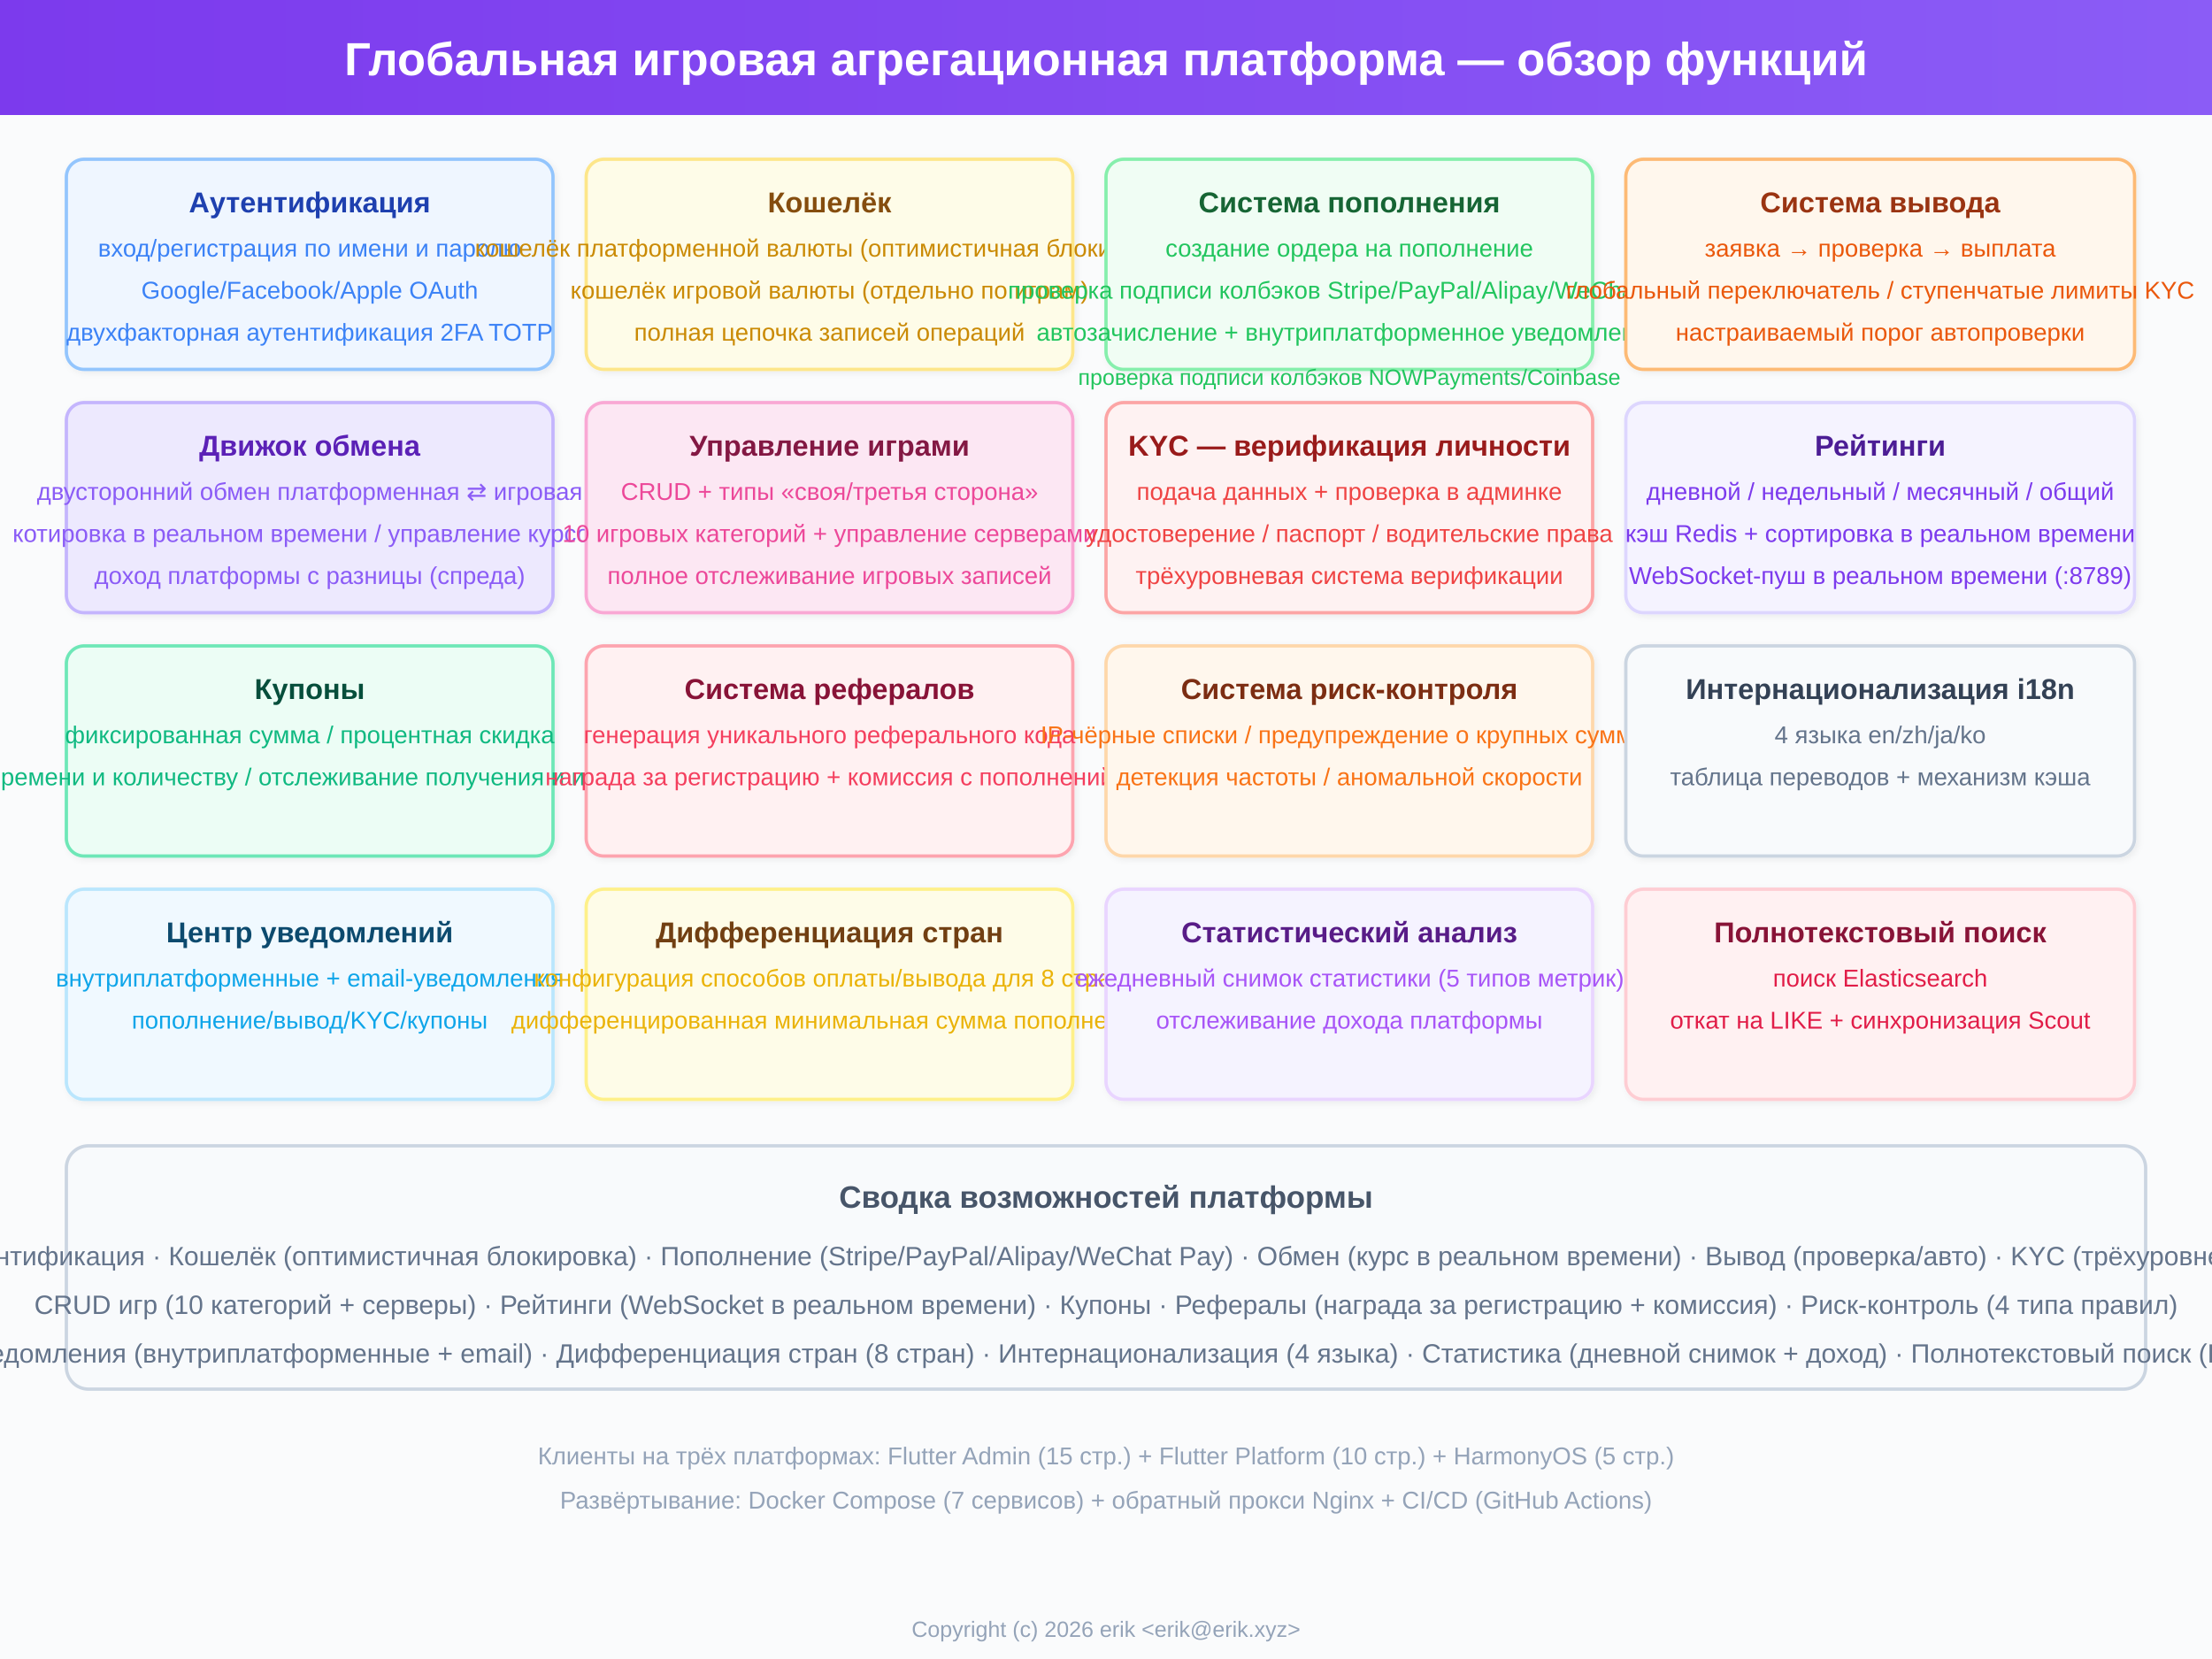
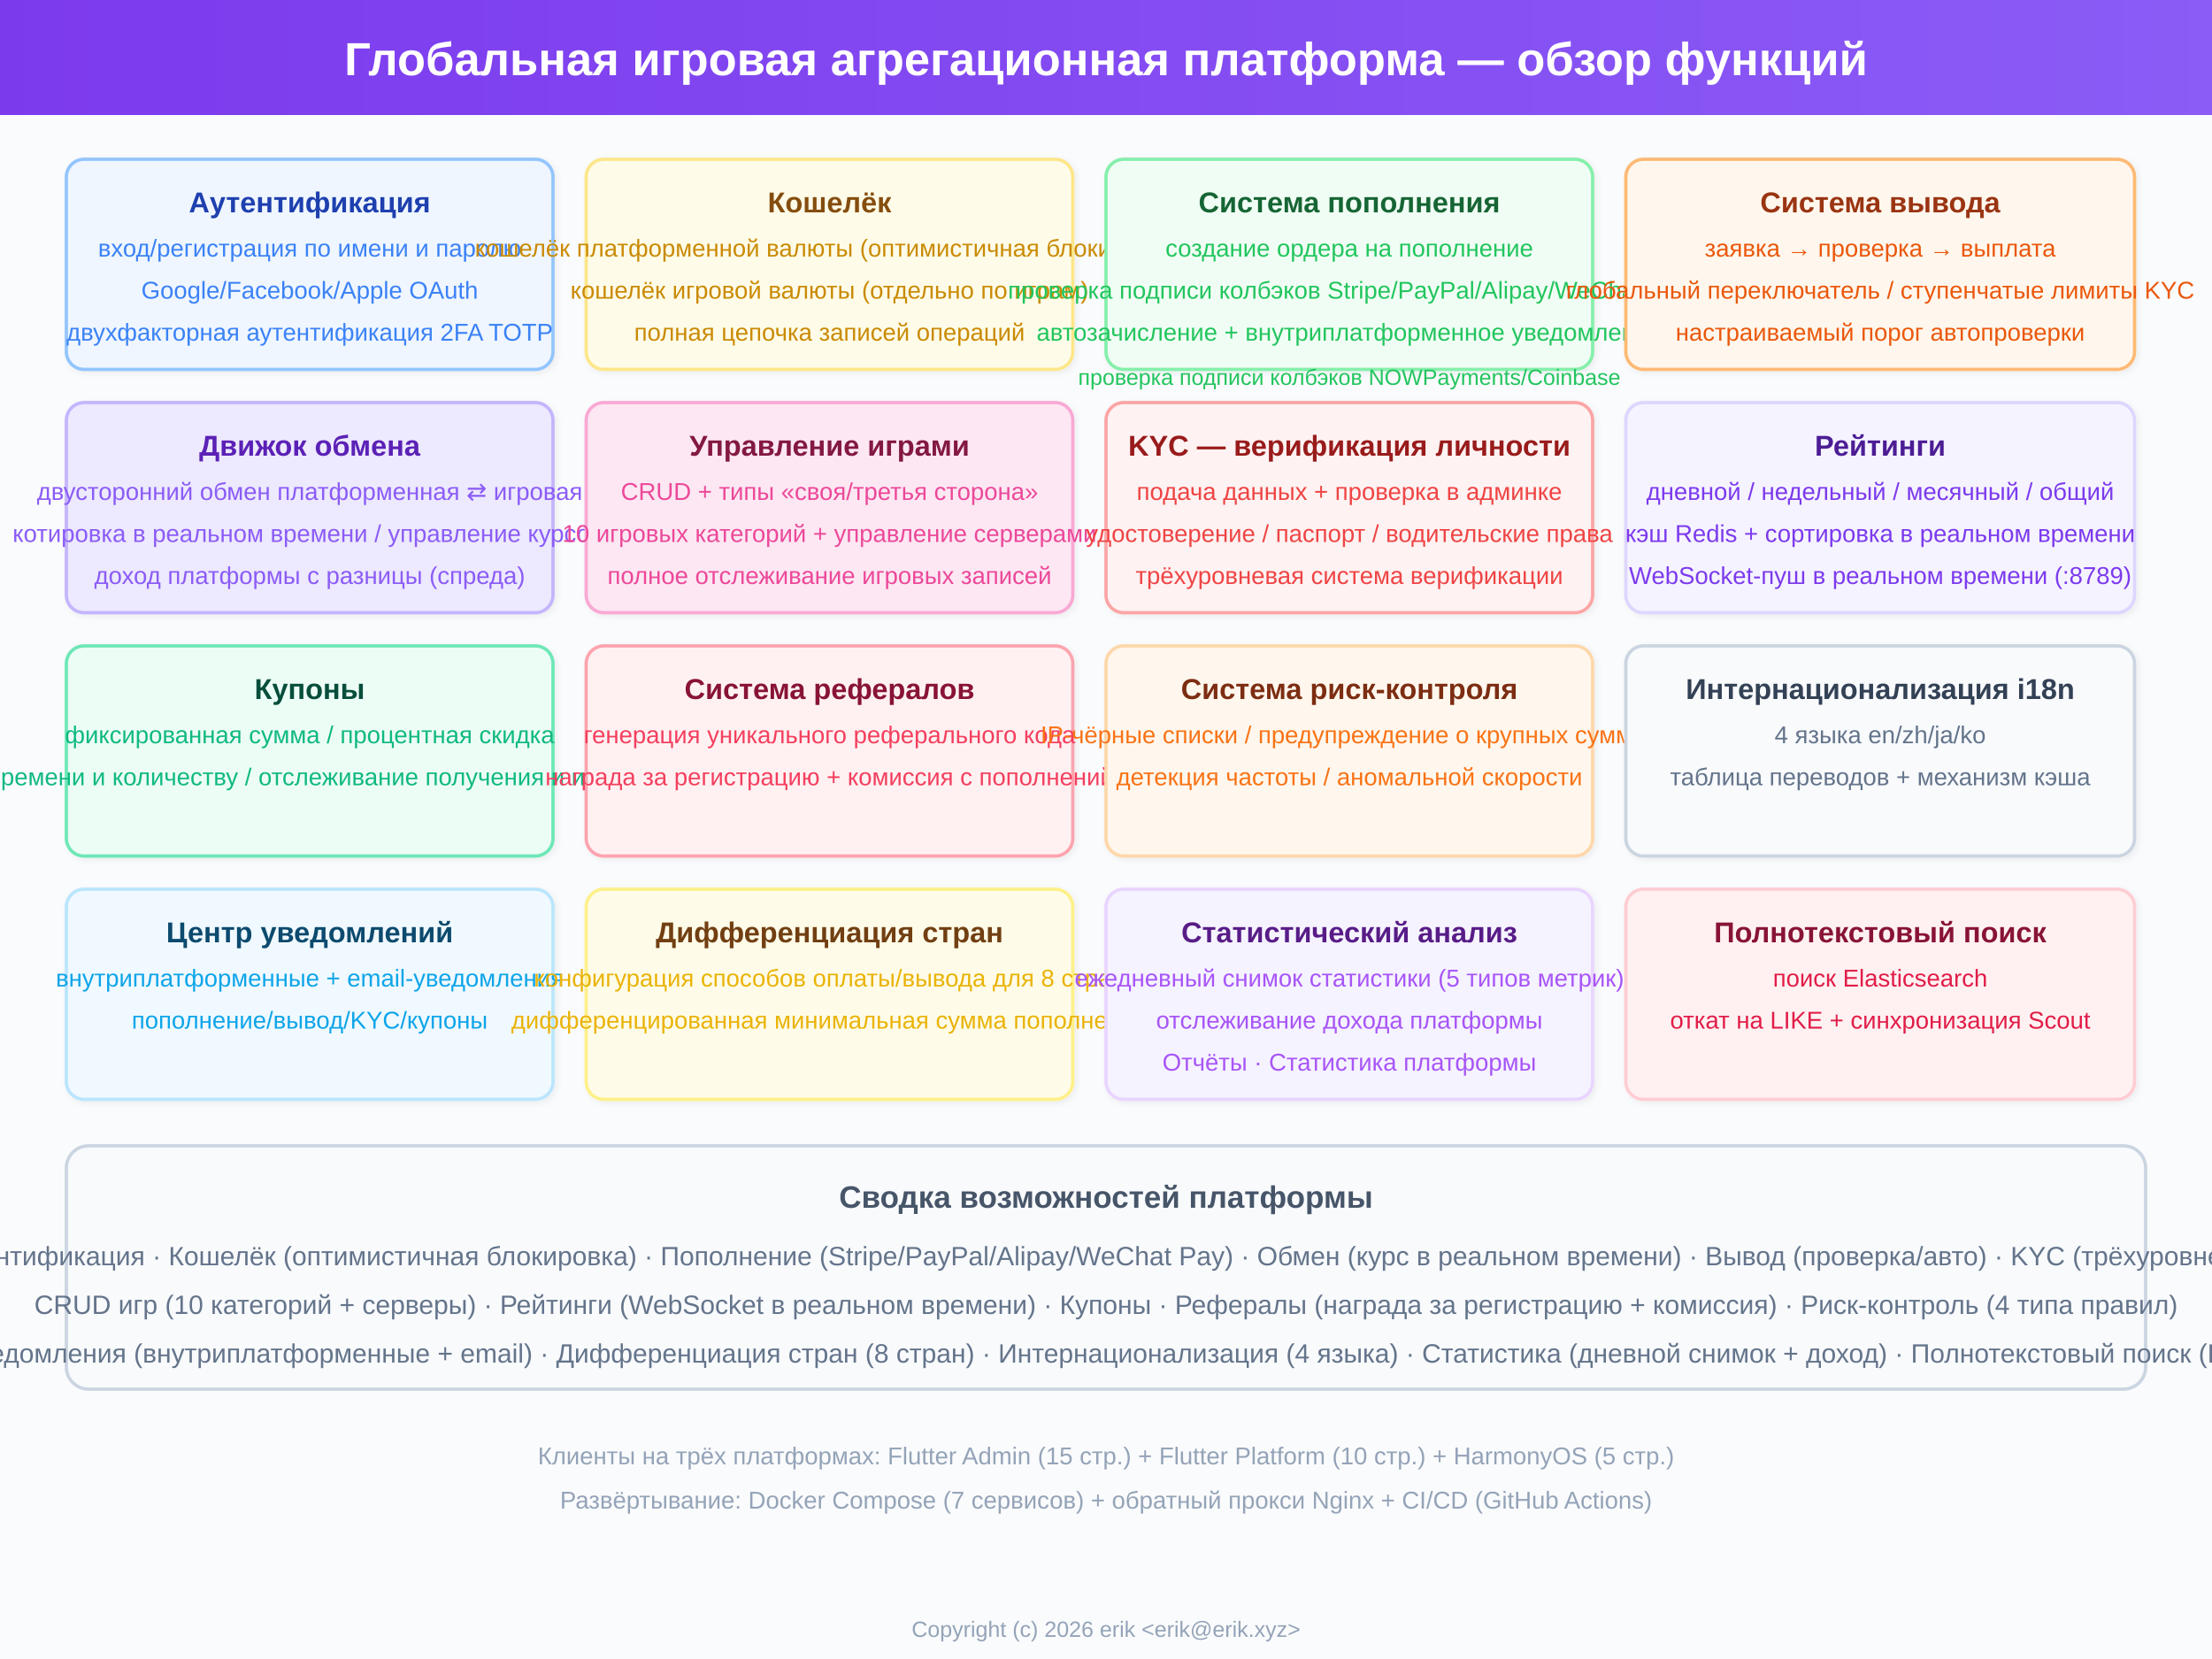
<svg xmlns="http://www.w3.org/2000/svg" viewBox="0 0 1000 750" font-family="Arial, 'Noto Sans SC', 'Noto Sans', sans-serif">
  <defs>
    <linearGradient id="hd" x1="0" y1="0" x2="1" y2="0">
      <stop offset="0%" stop-color="#7c3aed" />
      <stop offset="100%" stop-color="#8b5cf6" />
    </linearGradient>
    <filter id="sh">
      <feDropShadow dx="1" dy="1" stdDeviation="1.5" flood-opacity=".06" />
    </filter>
  </defs>
  <rect width="1000" height="750" fill="#fafbfc" />
  <rect x="0" y="0" width="1000" height="52" fill="url(#hd)" />
  <text x="500" y="34" text-anchor="middle" fill="#fff" font-size="21" font-weight="bold">Глобальная игровая агрегационная платформа — обзор функций</text>
  <rect x="30" y="72" width="220" height="95" rx="8" fill="#eff6ff" stroke="#93c5fd" stroke-width="1.5" filter="url(#sh)" />
  <text x="140" y="96" text-anchor="middle" fill="#1e40af" font-size="13" font-weight="bold">Аутентификация</text>
  <text x="140" y="116" text-anchor="middle" fill="#3b82f6" font-size="11">вход/регистрация по имени и паролю</text>
  <text x="140" y="135" text-anchor="middle" fill="#3b82f6" font-size="11">Google/Facebook/Apple OAuth</text>
  <text x="140" y="154" text-anchor="middle" fill="#3b82f6" font-size="11">двухфакторная аутентификация 2FA TOTP</text>
  <rect x="265" y="72" width="220" height="95" rx="8" fill="#fefce8" stroke="#fde68a" stroke-width="1.5" filter="url(#sh)" />
  <text x="375" y="96" text-anchor="middle" fill="#854d0e" font-size="13" font-weight="bold">Кошелёк</text>
  <text x="375" y="116" text-anchor="middle" fill="#ca8a04" font-size="11">кошелёк платформенной валюты (оптимистичная блокировка)</text>
  <text x="375" y="135" text-anchor="middle" fill="#ca8a04" font-size="11">кошелёк игровой валюты (отдельно по играм)</text>
  <text x="375" y="154" text-anchor="middle" fill="#ca8a04" font-size="11">полная цепочка записей операций</text>
  <rect x="500" y="72" width="220" height="95" rx="8" fill="#f0fdf4" stroke="#86efac" stroke-width="1.5" filter="url(#sh)" />
  <text x="610" y="96" text-anchor="middle" fill="#166534" font-size="13" font-weight="bold">Система пополнения</text>
  <text x="610" y="116" text-anchor="middle" fill="#22c55e" font-size="11">создание ордера на пополнение</text>
  <text x="610" y="135" text-anchor="middle" fill="#22c55e" font-size="11">проверка подписи колбэков Stripe/PayPal/Alipay/WeChat Pay</text>
  <text x="610" y="174" text-anchor="middle" fill="#22c55e" font-size="10">проверка подписи колбэков NOWPayments/Coinbase</text>
  <text x="610" y="154" text-anchor="middle" fill="#22c55e" font-size="11">автозачисление + внутриплатформенное уведомление</text>
  <rect x="735" y="72" width="230" height="95" rx="8" fill="#fff7ed" stroke="#fdba74" stroke-width="1.5" filter="url(#sh)" />
  <text x="850" y="96" text-anchor="middle" fill="#9a3412" font-size="13" font-weight="bold">Система вывода</text>
  <text x="850" y="116" text-anchor="middle" fill="#ea580c" font-size="11">заявка → проверка → выплата</text>
  <text x="850" y="135" text-anchor="middle" fill="#ea580c" font-size="11">глобальный переключатель / ступенчатые лимиты KYC</text>
  <text x="850" y="154" text-anchor="middle" fill="#ea580c" font-size="11">настраиваемый порог автопроверки</text>
  <rect x="30" y="182" width="220" height="95" rx="8" fill="#ede9fe" stroke="#c4b5fd" stroke-width="1.5" filter="url(#sh)" />
  <text x="140" y="206" text-anchor="middle" fill="#5b21b6" font-size="13" font-weight="bold">Движок обмена</text>
  <text x="140" y="226" text-anchor="middle" fill="#8b5cf6" font-size="11">двусторонний обмен платформенная ⇄ игровая</text>
  <text x="140" y="245" text-anchor="middle" fill="#8b5cf6" font-size="11">котировка в реальном времени / управление курсом</text>
  <text x="140" y="264" text-anchor="middle" fill="#8b5cf6" font-size="11">доход платформы с разницы (спреда)</text>
  <rect x="265" y="182" width="220" height="95" rx="8" fill="#fce7f3" stroke="#f9a8d4" stroke-width="1.5" filter="url(#sh)" />
  <text x="375" y="206" text-anchor="middle" fill="#831843" font-size="13" font-weight="bold">Управление играми</text>
  <text x="375" y="226" text-anchor="middle" fill="#ec4899" font-size="11">CRUD + типы «своя/третья сторона»</text>
  <text x="375" y="245" text-anchor="middle" fill="#ec4899" font-size="11">10 игровых категорий + управление серверами</text>
  <text x="375" y="264" text-anchor="middle" fill="#ec4899" font-size="11">полное отслеживание игровых записей</text>
  <rect x="500" y="182" width="220" height="95" rx="8" fill="#fef2f2" stroke="#fca5a5" stroke-width="1.5" filter="url(#sh)" />
  <text x="610" y="206" text-anchor="middle" fill="#991b1b" font-size="13" font-weight="bold">KYC — верификация личности</text>
  <text x="610" y="226" text-anchor="middle" fill="#ef4444" font-size="11">подача данных + проверка в админке</text>
  <text x="610" y="245" text-anchor="middle" fill="#ef4444" font-size="11">удостоверение / паспорт / водительские права</text>
  <text x="610" y="264" text-anchor="middle" fill="#ef4444" font-size="11">трёхуровневая система верификации</text>
  <rect x="735" y="182" width="230" height="95" rx="8" fill="#f5f3ff" stroke="#ddd6fe" stroke-width="1.5" filter="url(#sh)" />
  <text x="850" y="206" text-anchor="middle" fill="#4c1d95" font-size="13" font-weight="bold">Рейтинги</text>
  <text x="850" y="226" text-anchor="middle" fill="#7c3aed" font-size="11">дневной / недельный / месячный / общий</text>
  <text x="850" y="245" text-anchor="middle" fill="#7c3aed" font-size="11">кэш Redis + сортировка в реальном времени</text>
  <text x="850" y="264" text-anchor="middle" fill="#7c3aed" font-size="11">WebSocket-пуш в реальном времени (:8789)</text>
  <rect x="30" y="292" width="220" height="95" rx="8" fill="#ecfdf5" stroke="#6ee7b7" stroke-width="1.5" filter="url(#sh)" />
  <text x="140" y="316" text-anchor="middle" fill="#064e3b" font-size="13" font-weight="bold">Купоны</text>
  <text x="140" y="336" text-anchor="middle" fill="#10b981" font-size="11">фиксированная сумма / процентная скидка</text>
  <text x="140" y="355" text-anchor="middle" fill="#10b981" font-size="11">лимит по времени и количеству / отслеживание получения и использования</text>
  <rect x="265" y="292" width="220" height="95" rx="8" fill="#fff1f2" stroke="#fda4af" stroke-width="1.5" filter="url(#sh)" />
  <text x="375" y="316" text-anchor="middle" fill="#881337" font-size="13" font-weight="bold">Система рефералов</text>
  <text x="375" y="336" text-anchor="middle" fill="#f43f5e" font-size="11">генерация уникального реферального кода</text>
  <text x="375" y="355" text-anchor="middle" fill="#f43f5e" font-size="11">награда за регистрацию + комиссия с пополнений</text>
  <rect x="500" y="292" width="220" height="95" rx="8" fill="#fff7ed" stroke="#fed7aa" stroke-width="1.5" filter="url(#sh)" />
  <text x="610" y="316" text-anchor="middle" fill="#7c2d12" font-size="13" font-weight="bold">Система риск-контроля</text>
  <text x="610" y="336" text-anchor="middle" fill="#f97316" font-size="11">IP-чёрные списки / предупреждение о крупных суммах</text>
  <text x="610" y="355" text-anchor="middle" fill="#f97316" font-size="11">детекция частоты / аномальной скорости</text>
  <rect x="735" y="292" width="230" height="95" rx="8" fill="#f8fafc" stroke="#cbd5e1" stroke-width="1.5" filter="url(#sh)" />
  <text x="850" y="316" text-anchor="middle" fill="#334155" font-size="13" font-weight="bold">Интернационализация i18n</text>
  <text x="850" y="336" text-anchor="middle" fill="#64748b" font-size="11">4 языка en/zh/ja/ko</text>
  <text x="850" y="355" text-anchor="middle" fill="#64748b" font-size="11">таблица переводов + механизм кэша</text>
  <rect x="30" y="402" width="220" height="95" rx="8" fill="#f0f9ff" stroke="#bae6fd" stroke-width="1.5" filter="url(#sh)" />
  <text x="140" y="426" text-anchor="middle" fill="#0c4a6e" font-size="13" font-weight="bold">Центр уведомлений</text>
  <text x="140" y="446" text-anchor="middle" fill="#0ea5e9" font-size="11">внутриплатформенные + email-уведомления</text>
  <text x="140" y="465" text-anchor="middle" fill="#0ea5e9" font-size="11">пополнение/вывод/KYC/купоны</text>
  <rect x="265" y="402" width="220" height="95" rx="8" fill="#fefce8" stroke="#fef08a" stroke-width="1.5" filter="url(#sh)" />
  <text x="375" y="426" text-anchor="middle" fill="#713f12" font-size="13" font-weight="bold">Дифференциация стран</text>
  <text x="375" y="446" text-anchor="middle" fill="#eab308" font-size="11">конфигурация способов оплаты/вывода для 8 стран</text>
  <text x="375" y="465" text-anchor="middle" fill="#eab308" font-size="11">дифференцированная минимальная сумма пополнения</text>
  <rect x="500" y="402" width="220" height="95" rx="8" fill="#f5f3ff" stroke="#e9d5ff" stroke-width="1.5" filter="url(#sh)" />
  <text x="610" y="426" text-anchor="middle" fill="#581c87" font-size="13" font-weight="bold">Статистический анализ</text>
  <text x="610" y="446" text-anchor="middle" fill="#a855f7" font-size="11">ежедневный снимок статистики (5 типов метрик)</text>
  <text x="610" y="465" text-anchor="middle" fill="#a855f7" font-size="11">отслеживание дохода платформы</text>
+   <text x="610" y="484" text-anchor="middle" fill="#a855f7" font-size="11">Отчёты · Статистика платформы</text>
  <rect x="735" y="402" width="230" height="95" rx="8" fill="#fff1f2" stroke="#fecdd3" stroke-width="1.5" filter="url(#sh)" />
  <text x="850" y="426" text-anchor="middle" fill="#881337" font-size="13" font-weight="bold">Полнотекстовый поиск</text>
  <text x="850" y="446" text-anchor="middle" fill="#e11d48" font-size="11">поиск Elasticsearch</text>
  <text x="850" y="465" text-anchor="middle" fill="#e11d48" font-size="11">откат на LIKE + синхронизация Scout</text>
  <rect x="30" y="518" width="940" height="110" rx="10" fill="#f8fafc" stroke="#cbd5e1" stroke-width="1.5" />
  <text x="500" y="546" text-anchor="middle" fill="#475569" font-size="14" font-weight="bold">Сводка возможностей платформы</text>
  <text x="500" y="572" text-anchor="middle" fill="#64748b" font-size="12">Аутентификация · Кошелёк (оптимистичная блокировка) · Пополнение (Stripe/PayPal/Alipay/WeChat Pay) · Обмен (курс в реальном времени) · Вывод (проверка/авто) · KYC (трёхуровневая)</text>
  <text x="500" y="594" text-anchor="middle" fill="#64748b" font-size="12">CRUD игр (10 категорий + серверы) · Рейтинги (WebSocket в реальном времени) · Купоны · Рефералы (награда за регистрацию + комиссия) · Риск-контроль (4 типа правил)</text>
  <text x="500" y="616" text-anchor="middle" fill="#64748b" font-size="12">Уведомления (внутриплатформенные + email) · Дифференциация стран (8 стран) · Интернационализация (4 языка) · Статистика (дневной снимок + доход) · Полнотекстовый поиск (ES)</text>
  <text x="500" y="662" text-anchor="middle" fill="#94a3b8" font-size="11">Клиенты на трёх платформах: Flutter Admin (15 стр.) + Flutter Platform (10 стр.) + HarmonyOS (5 стр.)</text>
  <text x="500" y="682" text-anchor="middle" fill="#94a3b8" font-size="11">Развёртывание: Docker Compose (7 сервисов) + обратный прокси Nginx + CI/CD (GitHub Actions)</text>
  <text x="500" y="740" text-anchor="middle" fill="#94a3b8" font-size="10">Copyright (c) 2026 erik &lt;erik@erik.xyz&gt;</text>
</svg>
